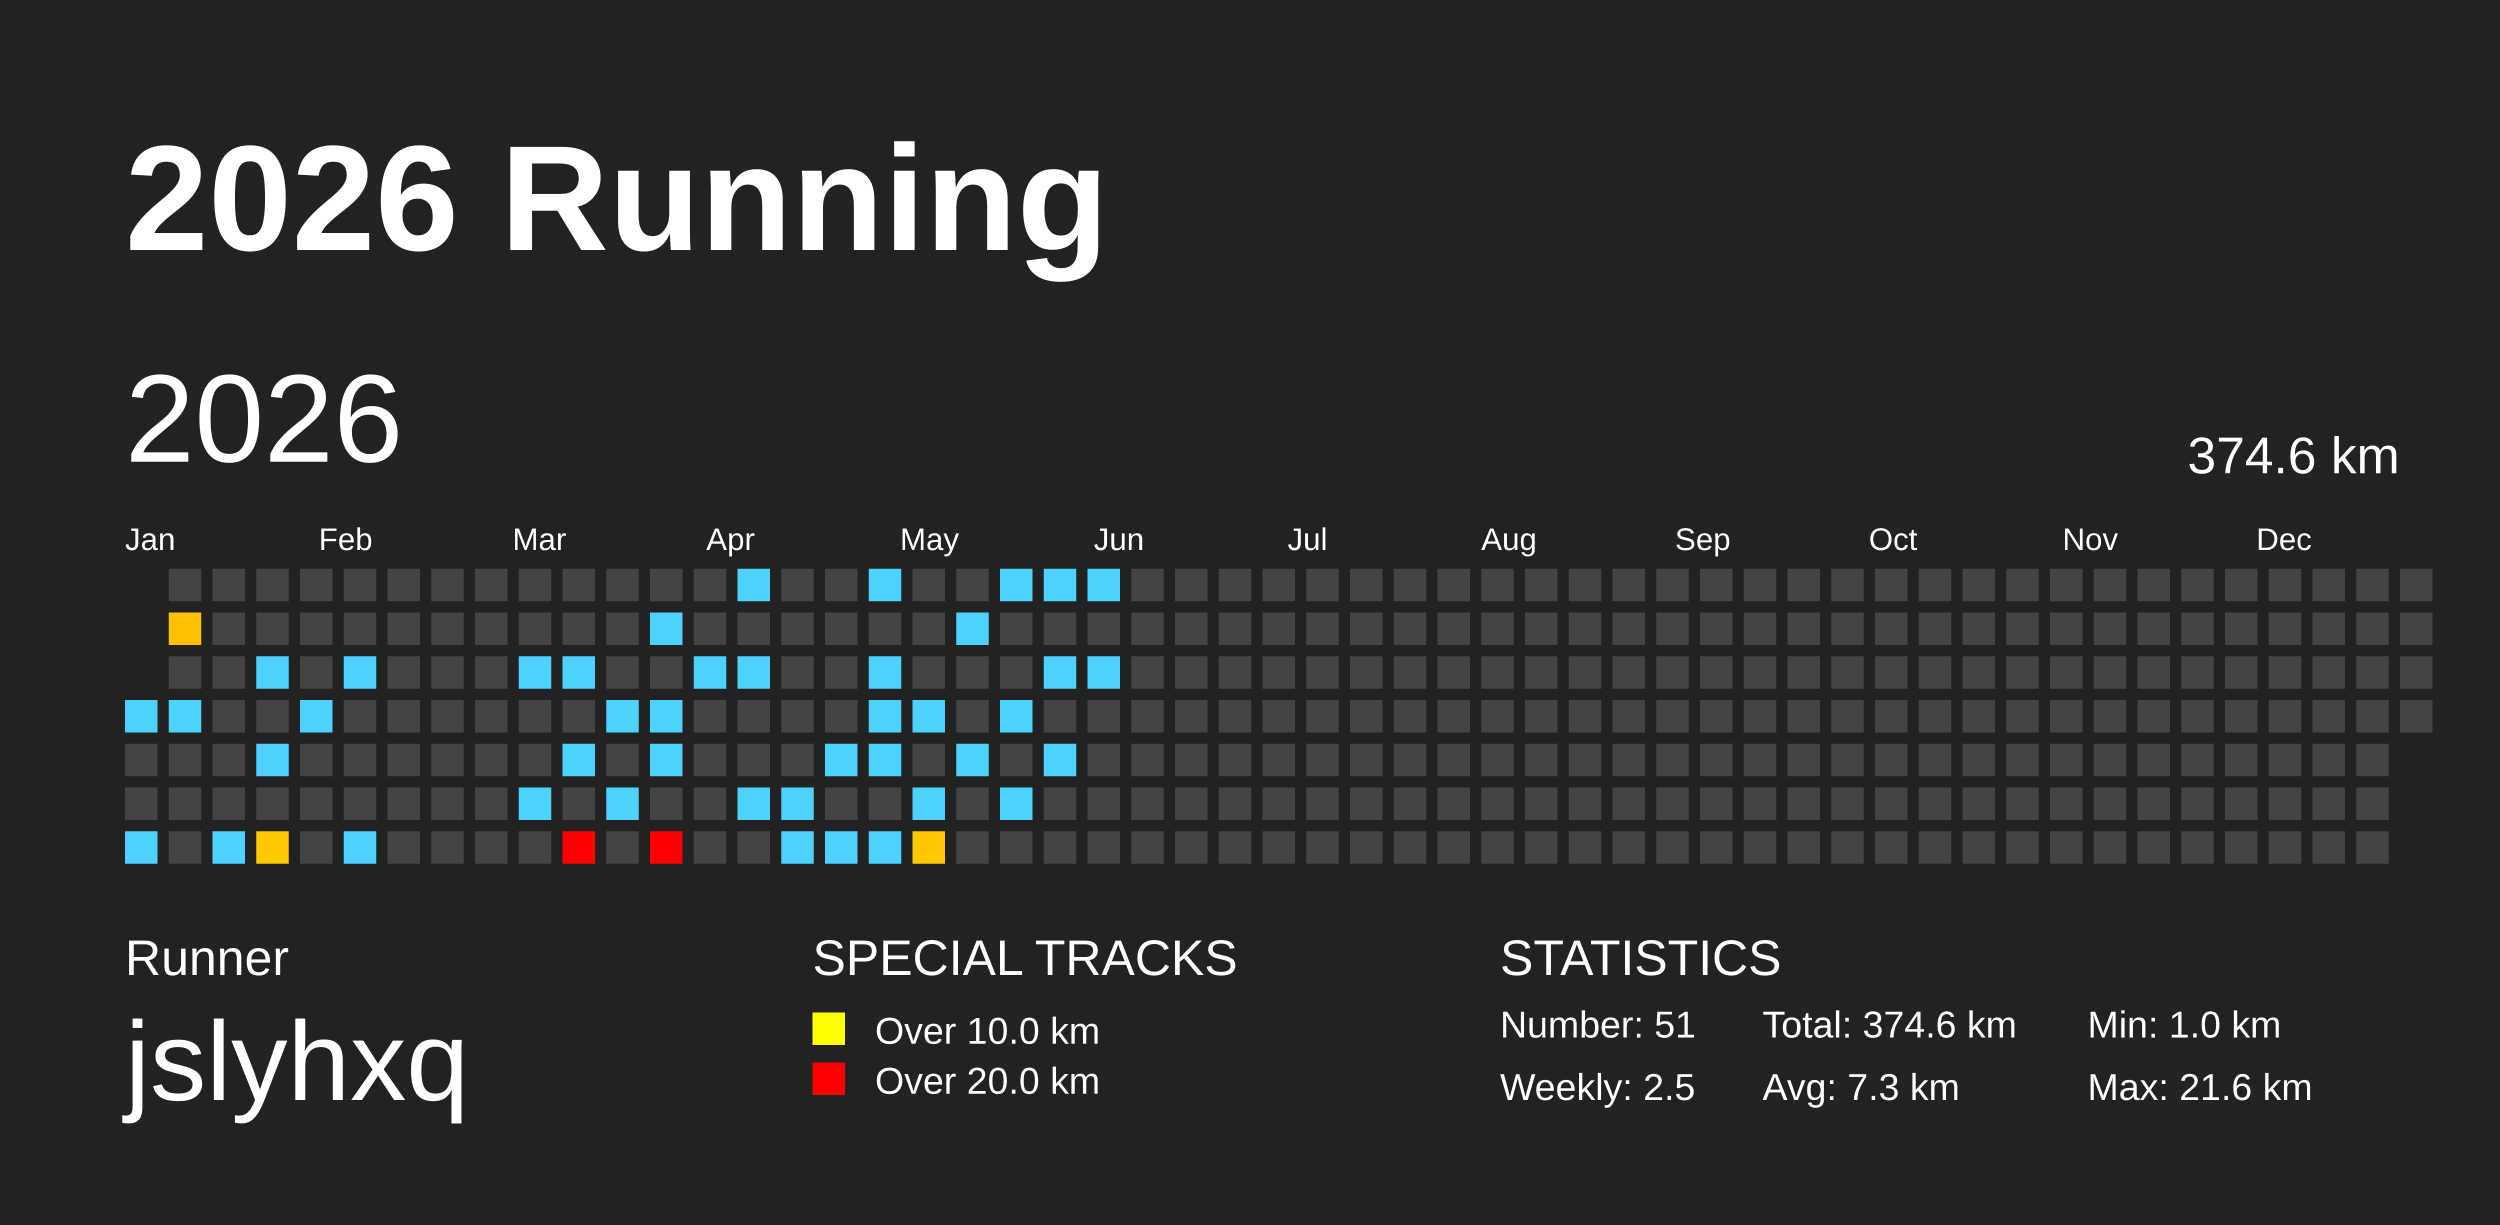
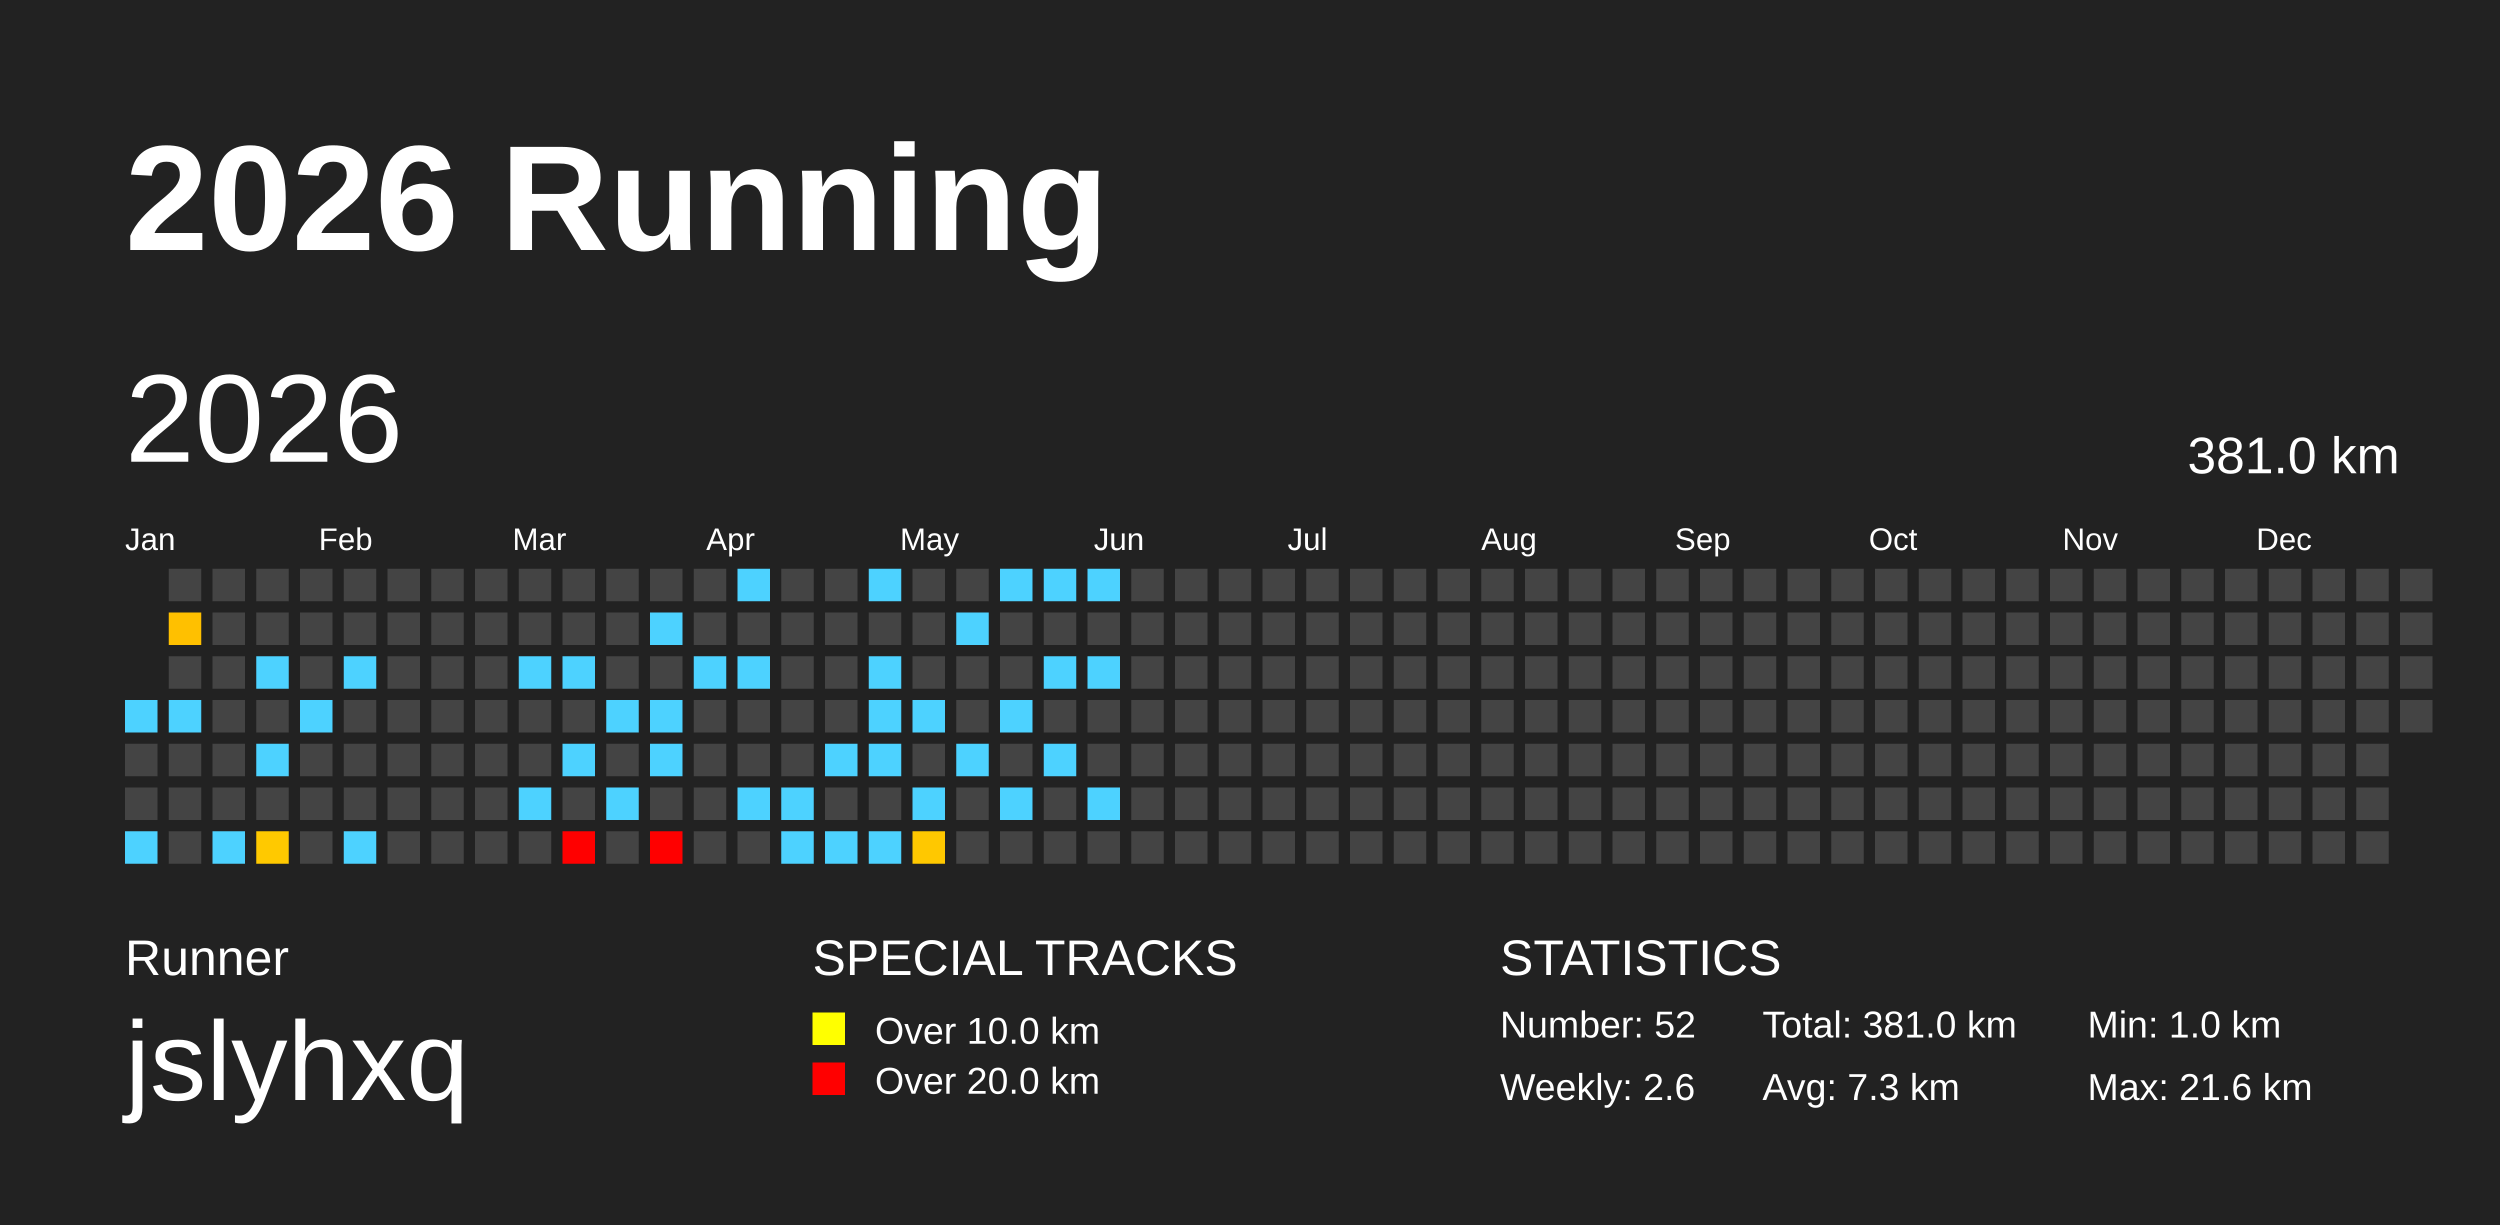
<svg xmlns="http://www.w3.org/2000/svg" baseProfile="full" height="98mm" version="1.1" viewBox="0,0,200,98" width="200mm">
  <defs />
  <rect fill="#222222" height="98" width="200" x="0" y="0" />
  <text fill="#FFFFFF" style="font-size:12px; font-family:Arial; font-weight:bold;" x="10" y="20">2026 Running</text>
  <text fill="#FFFFFF" style="font-size:4px; font-family:Arial" x="10" y="78">Runner</text>
  <text fill="#FFFFFF" style="font-size:9px; font-family:Arial" x="10" y="88">jslyhxq</text>
  <text fill="#FFFFFF" style="font-size:4px; font-family:Arial" x="65" y="78">SPECIAL TRACKS</text>
  <rect fill="yellow" height="2.6" width="2.6" x="65" y="81" />
  <text fill="#FFFFFF" style="font-size:3px; font-family:Arial" x="70" y="83.5">Over 10.0 km</text>
  <rect fill="red" height="2.6" width="2.6" x="65" y="85" />
  <text fill="#FFFFFF" style="font-size:3px; font-family:Arial" x="70" y="87.5">Over 20.0 km</text>
  <text fill="#FFFFFF" style="font-size:4px; font-family:Arial" x="120" y="78">STATISTICS</text>
-   <text fill="#FFFFFF" style="font-size:3px; font-family:Arial" x="120" y="83">Number: 51</text>
-   <text fill="#FFFFFF" style="font-size:3px; font-family:Arial" x="120" y="88">Weekly: 2.5</text>
-   <text fill="#FFFFFF" style="font-size:3px; font-family:Arial" x="141" y="83">Total: 374.6 km</text>
+   <text fill="#FFFFFF" style="font-size:3px; font-family:Arial" x="120" y="83">Number: 52</text>
+   <text fill="#FFFFFF" style="font-size:3px; font-family:Arial" x="120" y="88">Weekly: 2.6</text>
+   <text fill="#FFFFFF" style="font-size:3px; font-family:Arial" x="141" y="83">Total: 381.0 km</text>
  <text fill="#FFFFFF" style="font-size:3px; font-family:Arial" x="141" y="88">Avg: 7.3 km</text>
  <text fill="#FFFFFF" style="font-size:3px; font-family:Arial" x="167" y="83">Min: 1.0 km</text>
  <text fill="#FFFFFF" style="font-size:3px; font-family:Arial" x="167" y="88">Max: 21.6 km</text>
  <text dominant-baseline="hanging" fill="#FFFFFF" style="font-size:10.0px; font-family:Arial;" x="10" y="30">2026</text>
-   <text dominant-baseline="hanging" fill="#FFFFFF" style="font-size:4.125px; font-family:Arial;" x="175" y="35">374.6 km</text>
+   <text dominant-baseline="hanging" fill="#FFFFFF" style="font-size:4.125px; font-family:Arial;" x="175" y="35">381.0 km</text>
  <text fill="#FFFFFF" style="font-size:2.5px; font-family:Arial" x="10.0" y="44">Jan</text>
  <text fill="#FFFFFF" style="font-size:2.5px; font-family:Arial" x="25.5" y="44">Feb</text>
  <text fill="#FFFFFF" style="font-size:2.5px; font-family:Arial" x="41.0" y="44">Mar</text>
  <text fill="#FFFFFF" style="font-size:2.5px; font-family:Arial" x="56.5" y="44">Apr</text>
  <text fill="#FFFFFF" style="font-size:2.5px; font-family:Arial" x="72.0" y="44">May</text>
  <text fill="#FFFFFF" style="font-size:2.5px; font-family:Arial" x="87.5" y="44">Jun</text>
  <text fill="#FFFFFF" style="font-size:2.5px; font-family:Arial" x="103.0" y="44">Jul</text>
  <text fill="#FFFFFF" style="font-size:2.5px; font-family:Arial" x="118.5" y="44">Aug</text>
  <text fill="#FFFFFF" style="font-size:2.5px; font-family:Arial" x="134.0" y="44">Sep</text>
  <text fill="#FFFFFF" style="font-size:2.5px; font-family:Arial" x="149.5" y="44">Oct</text>
  <text fill="#FFFFFF" style="font-size:2.5px; font-family:Arial" x="165.0" y="44">Nov</text>
  <text fill="#FFFFFF" style="font-size:2.5px; font-family:Arial" x="180.5" y="44">Dec</text>
  <rect fill="#4dd2ff" height="2.6" width="2.6" x="10.0" y="56.0" />
  <rect fill="#444444" height="2.6" width="2.6" x="10.0" y="59.5" />
  <rect fill="#444444" height="2.6" width="2.6" x="10.0" y="63.0" />
  <rect fill="#4dd2ff" height="2.6" width="2.6" x="10.0" y="66.5" />
  <rect fill="#444444" height="2.6" width="2.6" x="13.5" y="45.5" />
  <rect fill="#ffc000" height="2.6" width="2.6" x="13.5" y="49.0" />
  <rect fill="#444444" height="2.6" width="2.6" x="13.5" y="52.5" />
  <rect fill="#4dd2ff" height="2.6" width="2.6" x="13.5" y="56.0" />
  <rect fill="#444444" height="2.6" width="2.6" x="13.5" y="59.5" />
  <rect fill="#444444" height="2.6" width="2.6" x="13.5" y="63.0" />
  <rect fill="#444444" height="2.6" width="2.6" x="13.5" y="66.5" />
  <rect fill="#444444" height="2.6" width="2.6" x="17.0" y="45.5" />
  <rect fill="#444444" height="2.6" width="2.6" x="17.0" y="49.0" />
  <rect fill="#444444" height="2.6" width="2.6" x="17.0" y="52.5" />
  <rect fill="#444444" height="2.6" width="2.6" x="17.0" y="56.0" />
  <rect fill="#444444" height="2.6" width="2.6" x="17.0" y="59.5" />
  <rect fill="#444444" height="2.6" width="2.6" x="17.0" y="63.0" />
  <rect fill="#4dd2ff" height="2.6" width="2.6" x="17.0" y="66.5" />
  <rect fill="#444444" height="2.6" width="2.6" x="20.5" y="45.5" />
  <rect fill="#444444" height="2.6" width="2.6" x="20.5" y="49.0" />
  <rect fill="#4dd2ff" height="2.6" width="2.6" x="20.5" y="52.5" />
  <rect fill="#444444" height="2.6" width="2.6" x="20.5" y="56.0" />
  <rect fill="#4dd2ff" height="2.6" width="2.6" x="20.5" y="59.5" />
  <rect fill="#444444" height="2.6" width="2.6" x="20.5" y="63.0" />
  <rect fill="#ffc900" height="2.6" width="2.6" x="20.5" y="66.5" />
  <rect fill="#444444" height="2.6" width="2.6" x="24.0" y="45.5" />
  <rect fill="#444444" height="2.6" width="2.6" x="24.0" y="49.0" />
  <rect fill="#444444" height="2.6" width="2.6" x="24.0" y="52.5" />
  <rect fill="#4dd2ff" height="2.6" width="2.6" x="24.0" y="56.0" />
  <rect fill="#444444" height="2.6" width="2.6" x="24.0" y="59.5" />
  <rect fill="#444444" height="2.6" width="2.6" x="24.0" y="63.0" />
  <rect fill="#444444" height="2.6" width="2.6" x="24.0" y="66.5" />
  <rect fill="#444444" height="2.6" width="2.6" x="27.5" y="45.5" />
  <rect fill="#444444" height="2.6" width="2.6" x="27.5" y="49.0" />
  <rect fill="#4dd2ff" height="2.6" width="2.6" x="27.5" y="52.5" />
  <rect fill="#444444" height="2.6" width="2.6" x="27.5" y="56.0" />
  <rect fill="#444444" height="2.6" width="2.6" x="27.5" y="59.5" />
  <rect fill="#444444" height="2.6" width="2.6" x="27.5" y="63.0" />
  <rect fill="#4dd2ff" height="2.6" width="2.6" x="27.5" y="66.5" />
  <rect fill="#444444" height="2.6" width="2.6" x="31.0" y="45.5" />
  <rect fill="#444444" height="2.6" width="2.6" x="31.0" y="49.0" />
  <rect fill="#444444" height="2.6" width="2.6" x="31.0" y="52.5" />
  <rect fill="#444444" height="2.6" width="2.6" x="31.0" y="56.0" />
  <rect fill="#444444" height="2.6" width="2.6" x="31.0" y="59.5" />
  <rect fill="#444444" height="2.6" width="2.6" x="31.0" y="63.0" />
  <rect fill="#444444" height="2.6" width="2.6" x="31.0" y="66.5" />
  <rect fill="#444444" height="2.6" width="2.6" x="34.5" y="45.5" />
  <rect fill="#444444" height="2.6" width="2.6" x="34.5" y="49.0" />
  <rect fill="#444444" height="2.6" width="2.6" x="34.5" y="52.5" />
  <rect fill="#444444" height="2.6" width="2.6" x="34.5" y="56.0" />
  <rect fill="#444444" height="2.6" width="2.6" x="34.5" y="59.5" />
  <rect fill="#444444" height="2.6" width="2.6" x="34.5" y="63.0" />
  <rect fill="#444444" height="2.6" width="2.6" x="34.5" y="66.5" />
  <rect fill="#444444" height="2.6" width="2.6" x="38.0" y="45.5" />
  <rect fill="#444444" height="2.6" width="2.6" x="38.0" y="49.0" />
  <rect fill="#444444" height="2.6" width="2.6" x="38.0" y="52.5" />
  <rect fill="#444444" height="2.6" width="2.6" x="38.0" y="56.0" />
  <rect fill="#444444" height="2.6" width="2.6" x="38.0" y="59.5" />
  <rect fill="#444444" height="2.6" width="2.6" x="38.0" y="63.0" />
  <rect fill="#444444" height="2.6" width="2.6" x="38.0" y="66.5" />
  <rect fill="#444444" height="2.6" width="2.6" x="41.5" y="45.5" />
  <rect fill="#444444" height="2.6" width="2.6" x="41.5" y="49.0" />
  <rect fill="#4dd2ff" height="2.6" width="2.6" x="41.5" y="52.5" />
  <rect fill="#444444" height="2.6" width="2.6" x="41.5" y="56.0" />
  <rect fill="#444444" height="2.6" width="2.6" x="41.5" y="59.5" />
  <rect fill="#4dd2ff" height="2.6" width="2.6" x="41.5" y="63.0" />
  <rect fill="#444444" height="2.6" width="2.6" x="41.5" y="66.5" />
  <rect fill="#444444" height="2.6" width="2.6" x="45.0" y="45.5" />
  <rect fill="#444444" height="2.6" width="2.6" x="45.0" y="49.0" />
  <rect fill="#4dd2ff" height="2.6" width="2.6" x="45.0" y="52.5" />
  <rect fill="#444444" height="2.6" width="2.6" x="45.0" y="56.0" />
  <rect fill="#4dd2ff" height="2.6" width="2.6" x="45.0" y="59.5" />
  <rect fill="#444444" height="2.6" width="2.6" x="45.0" y="63.0" />
  <rect fill="red" height="2.6" width="2.6" x="45.0" y="66.5" />
  <rect fill="#444444" height="2.6" width="2.6" x="48.5" y="45.5" />
  <rect fill="#444444" height="2.6" width="2.6" x="48.5" y="49.0" />
  <rect fill="#444444" height="2.6" width="2.6" x="48.5" y="52.5" />
  <rect fill="#4dd2ff" height="2.6" width="2.6" x="48.5" y="56.0" />
  <rect fill="#444444" height="2.6" width="2.6" x="48.5" y="59.5" />
  <rect fill="#4dd2ff" height="2.6" width="2.6" x="48.5" y="63.0" />
  <rect fill="#444444" height="2.6" width="2.6" x="48.5" y="66.5" />
  <rect fill="#444444" height="2.6" width="2.6" x="52.0" y="45.5" />
  <rect fill="#4dd2ff" height="2.6" width="2.6" x="52.0" y="49.0" />
  <rect fill="#444444" height="2.6" width="2.6" x="52.0" y="52.5" />
  <rect fill="#4dd2ff" height="2.6" width="2.6" x="52.0" y="56.0" />
  <rect fill="#4dd2ff" height="2.6" width="2.6" x="52.0" y="59.5" />
  <rect fill="#444444" height="2.6" width="2.6" x="52.0" y="63.0" />
  <rect fill="red" height="2.6" width="2.6" x="52.0" y="66.5" />
  <rect fill="#444444" height="2.6" width="2.6" x="55.5" y="45.5" />
  <rect fill="#444444" height="2.6" width="2.6" x="55.5" y="49.0" />
  <rect fill="#4dd2ff" height="2.6" width="2.6" x="55.5" y="52.5" />
  <rect fill="#444444" height="2.6" width="2.6" x="55.5" y="56.0" />
  <rect fill="#444444" height="2.6" width="2.6" x="55.5" y="59.5" />
  <rect fill="#444444" height="2.6" width="2.6" x="55.5" y="63.0" />
  <rect fill="#444444" height="2.6" width="2.6" x="55.5" y="66.5" />
  <rect fill="#4dd2ff" height="2.6" width="2.6" x="59.0" y="45.5" />
  <rect fill="#444444" height="2.6" width="2.6" x="59.0" y="49.0" />
  <rect fill="#4dd2ff" height="2.6" width="2.6" x="59.0" y="52.5" />
  <rect fill="#444444" height="2.6" width="2.6" x="59.0" y="56.0" />
  <rect fill="#444444" height="2.6" width="2.6" x="59.0" y="59.5" />
  <rect fill="#4dd2ff" height="2.6" width="2.6" x="59.0" y="63.0" />
  <rect fill="#444444" height="2.6" width="2.6" x="59.0" y="66.5" />
  <rect fill="#444444" height="2.6" width="2.6" x="62.5" y="45.5" />
  <rect fill="#444444" height="2.6" width="2.6" x="62.5" y="49.0" />
  <rect fill="#444444" height="2.6" width="2.6" x="62.5" y="52.5" />
  <rect fill="#444444" height="2.6" width="2.6" x="62.5" y="56.0" />
  <rect fill="#444444" height="2.6" width="2.6" x="62.5" y="59.5" />
  <rect fill="#4dd2ff" height="2.6" width="2.6" x="62.5" y="63.0" />
  <rect fill="#4dd2ff" height="2.6" width="2.6" x="62.5" y="66.5" />
  <rect fill="#444444" height="2.6" width="2.6" x="66.0" y="45.5" />
  <rect fill="#444444" height="2.6" width="2.6" x="66.0" y="49.0" />
  <rect fill="#444444" height="2.6" width="2.6" x="66.0" y="52.5" />
  <rect fill="#444444" height="2.6" width="2.6" x="66.0" y="56.0" />
  <rect fill="#4dd2ff" height="2.6" width="2.6" x="66.0" y="59.5" />
  <rect fill="#444444" height="2.6" width="2.6" x="66.0" y="63.0" />
  <rect fill="#4dd2ff" height="2.6" width="2.6" x="66.0" y="66.5" />
  <rect fill="#4dd2ff" height="2.6" width="2.6" x="69.5" y="45.5" />
  <rect fill="#444444" height="2.6" width="2.6" x="69.5" y="49.0" />
  <rect fill="#4dd2ff" height="2.6" width="2.6" x="69.5" y="52.5" />
  <rect fill="#4dd2ff" height="2.6" width="2.6" x="69.5" y="56.0" />
  <rect fill="#4dd2ff" height="2.6" width="2.6" x="69.5" y="59.5" />
  <rect fill="#444444" height="2.6" width="2.6" x="69.5" y="63.0" />
  <rect fill="#4dd2ff" height="2.6" width="2.6" x="69.5" y="66.5" />
  <rect fill="#444444" height="2.6" width="2.6" x="73.0" y="45.5" />
  <rect fill="#444444" height="2.6" width="2.6" x="73.0" y="49.0" />
  <rect fill="#444444" height="2.6" width="2.6" x="73.0" y="52.5" />
  <rect fill="#4dd2ff" height="2.6" width="2.6" x="73.0" y="56.0" />
  <rect fill="#444444" height="2.6" width="2.6" x="73.0" y="59.5" />
  <rect fill="#4dd2ff" height="2.6" width="2.6" x="73.0" y="63.0" />
  <rect fill="#ffc800" height="2.6" width="2.6" x="73.0" y="66.5" />
  <rect fill="#444444" height="2.6" width="2.6" x="76.5" y="45.5" />
  <rect fill="#4dd2ff" height="2.6" width="2.6" x="76.5" y="49.0" />
  <rect fill="#444444" height="2.6" width="2.6" x="76.5" y="52.5" />
  <rect fill="#444444" height="2.6" width="2.6" x="76.5" y="56.0" />
  <rect fill="#4dd2ff" height="2.6" width="2.6" x="76.5" y="59.5" />
  <rect fill="#444444" height="2.6" width="2.6" x="76.5" y="63.0" />
  <rect fill="#444444" height="2.6" width="2.6" x="76.5" y="66.5" />
  <rect fill="#4dd2ff" height="2.6" width="2.6" x="80.0" y="45.5" />
  <rect fill="#444444" height="2.6" width="2.6" x="80.0" y="49.0" />
  <rect fill="#444444" height="2.6" width="2.6" x="80.0" y="52.5" />
  <rect fill="#4dd2ff" height="2.6" width="2.6" x="80.0" y="56.0" />
  <rect fill="#444444" height="2.6" width="2.6" x="80.0" y="59.5" />
  <rect fill="#4dd2ff" height="2.6" width="2.6" x="80.0" y="63.0" />
  <rect fill="#444444" height="2.6" width="2.6" x="80.0" y="66.5" />
  <rect fill="#4dd2ff" height="2.6" width="2.6" x="83.5" y="45.5" />
  <rect fill="#444444" height="2.6" width="2.6" x="83.5" y="49.0" />
  <rect fill="#4dd2ff" height="2.6" width="2.6" x="83.5" y="52.5" />
  <rect fill="#444444" height="2.6" width="2.6" x="83.5" y="56.0" />
  <rect fill="#4dd2ff" height="2.6" width="2.6" x="83.5" y="59.5" />
  <rect fill="#444444" height="2.6" width="2.6" x="83.5" y="63.0" />
  <rect fill="#444444" height="2.6" width="2.6" x="83.5" y="66.5" />
  <rect fill="#4dd2ff" height="2.6" width="2.6" x="87.0" y="45.5" />
  <rect fill="#444444" height="2.6" width="2.6" x="87.0" y="49.0" />
  <rect fill="#4dd2ff" height="2.6" width="2.6" x="87.0" y="52.5" />
  <rect fill="#444444" height="2.6" width="2.6" x="87.0" y="56.0" />
  <rect fill="#444444" height="2.6" width="2.6" x="87.0" y="59.5" />
-   <rect fill="#444444" height="2.6" width="2.6" x="87.0" y="63.0" />
+   <rect fill="#4dd2ff" height="2.6" width="2.6" x="87.0" y="63.0" />
  <rect fill="#444444" height="2.6" width="2.6" x="87.0" y="66.5" />
  <rect fill="#444444" height="2.6" width="2.6" x="90.5" y="45.5" />
  <rect fill="#444444" height="2.6" width="2.6" x="90.5" y="49.0" />
  <rect fill="#444444" height="2.6" width="2.6" x="90.5" y="52.5" />
  <rect fill="#444444" height="2.6" width="2.6" x="90.5" y="56.0" />
  <rect fill="#444444" height="2.6" width="2.6" x="90.5" y="59.5" />
  <rect fill="#444444" height="2.6" width="2.6" x="90.5" y="63.0" />
  <rect fill="#444444" height="2.6" width="2.6" x="90.5" y="66.5" />
  <rect fill="#444444" height="2.6" width="2.6" x="94.0" y="45.5" />
  <rect fill="#444444" height="2.6" width="2.6" x="94.0" y="49.0" />
  <rect fill="#444444" height="2.6" width="2.6" x="94.0" y="52.5" />
  <rect fill="#444444" height="2.6" width="2.6" x="94.0" y="56.0" />
  <rect fill="#444444" height="2.6" width="2.6" x="94.0" y="59.5" />
  <rect fill="#444444" height="2.6" width="2.6" x="94.0" y="63.0" />
  <rect fill="#444444" height="2.6" width="2.6" x="94.0" y="66.5" />
  <rect fill="#444444" height="2.6" width="2.6" x="97.5" y="45.5" />
  <rect fill="#444444" height="2.6" width="2.6" x="97.5" y="49.0" />
  <rect fill="#444444" height="2.6" width="2.6" x="97.5" y="52.5" />
  <rect fill="#444444" height="2.6" width="2.6" x="97.5" y="56.0" />
  <rect fill="#444444" height="2.6" width="2.6" x="97.5" y="59.5" />
  <rect fill="#444444" height="2.6" width="2.6" x="97.5" y="63.0" />
  <rect fill="#444444" height="2.6" width="2.6" x="97.5" y="66.5" />
  <rect fill="#444444" height="2.6" width="2.6" x="101.0" y="45.5" />
  <rect fill="#444444" height="2.6" width="2.6" x="101.0" y="49.0" />
  <rect fill="#444444" height="2.6" width="2.6" x="101.0" y="52.5" />
  <rect fill="#444444" height="2.6" width="2.6" x="101.0" y="56.0" />
  <rect fill="#444444" height="2.6" width="2.6" x="101.0" y="59.5" />
  <rect fill="#444444" height="2.6" width="2.6" x="101.0" y="63.0" />
  <rect fill="#444444" height="2.6" width="2.6" x="101.0" y="66.5" />
  <rect fill="#444444" height="2.6" width="2.6" x="104.5" y="45.5" />
  <rect fill="#444444" height="2.6" width="2.6" x="104.5" y="49.0" />
  <rect fill="#444444" height="2.6" width="2.6" x="104.5" y="52.5" />
  <rect fill="#444444" height="2.6" width="2.6" x="104.5" y="56.0" />
  <rect fill="#444444" height="2.6" width="2.6" x="104.5" y="59.5" />
  <rect fill="#444444" height="2.6" width="2.6" x="104.5" y="63.0" />
  <rect fill="#444444" height="2.6" width="2.6" x="104.5" y="66.5" />
  <rect fill="#444444" height="2.6" width="2.6" x="108.0" y="45.5" />
  <rect fill="#444444" height="2.6" width="2.6" x="108.0" y="49.0" />
  <rect fill="#444444" height="2.6" width="2.6" x="108.0" y="52.5" />
  <rect fill="#444444" height="2.6" width="2.6" x="108.0" y="56.0" />
  <rect fill="#444444" height="2.6" width="2.6" x="108.0" y="59.5" />
  <rect fill="#444444" height="2.6" width="2.6" x="108.0" y="63.0" />
  <rect fill="#444444" height="2.6" width="2.6" x="108.0" y="66.5" />
  <rect fill="#444444" height="2.6" width="2.6" x="111.5" y="45.5" />
  <rect fill="#444444" height="2.6" width="2.6" x="111.5" y="49.0" />
  <rect fill="#444444" height="2.6" width="2.6" x="111.5" y="52.5" />
  <rect fill="#444444" height="2.6" width="2.6" x="111.5" y="56.0" />
  <rect fill="#444444" height="2.6" width="2.6" x="111.5" y="59.5" />
  <rect fill="#444444" height="2.6" width="2.6" x="111.5" y="63.0" />
  <rect fill="#444444" height="2.6" width="2.6" x="111.5" y="66.5" />
  <rect fill="#444444" height="2.6" width="2.6" x="115.0" y="45.5" />
  <rect fill="#444444" height="2.6" width="2.6" x="115.0" y="49.0" />
  <rect fill="#444444" height="2.6" width="2.6" x="115.0" y="52.5" />
  <rect fill="#444444" height="2.6" width="2.6" x="115.0" y="56.0" />
  <rect fill="#444444" height="2.6" width="2.6" x="115.0" y="59.5" />
  <rect fill="#444444" height="2.6" width="2.6" x="115.0" y="63.0" />
  <rect fill="#444444" height="2.6" width="2.6" x="115.0" y="66.5" />
  <rect fill="#444444" height="2.6" width="2.6" x="118.5" y="45.5" />
  <rect fill="#444444" height="2.6" width="2.6" x="118.5" y="49.0" />
  <rect fill="#444444" height="2.6" width="2.6" x="118.5" y="52.5" />
  <rect fill="#444444" height="2.6" width="2.6" x="118.5" y="56.0" />
  <rect fill="#444444" height="2.6" width="2.6" x="118.5" y="59.5" />
  <rect fill="#444444" height="2.6" width="2.6" x="118.5" y="63.0" />
  <rect fill="#444444" height="2.6" width="2.6" x="118.5" y="66.5" />
  <rect fill="#444444" height="2.6" width="2.6" x="122.0" y="45.5" />
  <rect fill="#444444" height="2.6" width="2.6" x="122.0" y="49.0" />
  <rect fill="#444444" height="2.6" width="2.6" x="122.0" y="52.5" />
  <rect fill="#444444" height="2.6" width="2.6" x="122.0" y="56.0" />
  <rect fill="#444444" height="2.6" width="2.6" x="122.0" y="59.5" />
  <rect fill="#444444" height="2.6" width="2.6" x="122.0" y="63.0" />
  <rect fill="#444444" height="2.6" width="2.6" x="122.0" y="66.5" />
  <rect fill="#444444" height="2.6" width="2.6" x="125.5" y="45.5" />
  <rect fill="#444444" height="2.6" width="2.6" x="125.5" y="49.0" />
  <rect fill="#444444" height="2.6" width="2.6" x="125.5" y="52.5" />
  <rect fill="#444444" height="2.6" width="2.6" x="125.5" y="56.0" />
  <rect fill="#444444" height="2.6" width="2.6" x="125.5" y="59.5" />
  <rect fill="#444444" height="2.6" width="2.6" x="125.5" y="63.0" />
  <rect fill="#444444" height="2.6" width="2.6" x="125.5" y="66.5" />
  <rect fill="#444444" height="2.6" width="2.6" x="129.0" y="45.5" />
  <rect fill="#444444" height="2.6" width="2.6" x="129.0" y="49.0" />
  <rect fill="#444444" height="2.6" width="2.6" x="129.0" y="52.5" />
  <rect fill="#444444" height="2.6" width="2.6" x="129.0" y="56.0" />
  <rect fill="#444444" height="2.6" width="2.6" x="129.0" y="59.5" />
  <rect fill="#444444" height="2.6" width="2.6" x="129.0" y="63.0" />
  <rect fill="#444444" height="2.6" width="2.6" x="129.0" y="66.5" />
  <rect fill="#444444" height="2.6" width="2.6" x="132.5" y="45.5" />
  <rect fill="#444444" height="2.6" width="2.6" x="132.5" y="49.0" />
  <rect fill="#444444" height="2.6" width="2.6" x="132.5" y="52.5" />
  <rect fill="#444444" height="2.6" width="2.6" x="132.5" y="56.0" />
  <rect fill="#444444" height="2.6" width="2.6" x="132.5" y="59.5" />
  <rect fill="#444444" height="2.6" width="2.6" x="132.5" y="63.0" />
  <rect fill="#444444" height="2.6" width="2.6" x="132.5" y="66.5" />
  <rect fill="#444444" height="2.6" width="2.6" x="136.0" y="45.5" />
  <rect fill="#444444" height="2.6" width="2.6" x="136.0" y="49.0" />
  <rect fill="#444444" height="2.6" width="2.6" x="136.0" y="52.5" />
  <rect fill="#444444" height="2.6" width="2.6" x="136.0" y="56.0" />
  <rect fill="#444444" height="2.6" width="2.6" x="136.0" y="59.5" />
  <rect fill="#444444" height="2.6" width="2.6" x="136.0" y="63.0" />
  <rect fill="#444444" height="2.6" width="2.6" x="136.0" y="66.5" />
  <rect fill="#444444" height="2.6" width="2.6" x="139.5" y="45.5" />
  <rect fill="#444444" height="2.6" width="2.6" x="139.5" y="49.0" />
  <rect fill="#444444" height="2.6" width="2.6" x="139.5" y="52.5" />
  <rect fill="#444444" height="2.6" width="2.6" x="139.5" y="56.0" />
  <rect fill="#444444" height="2.6" width="2.6" x="139.5" y="59.5" />
  <rect fill="#444444" height="2.6" width="2.6" x="139.5" y="63.0" />
  <rect fill="#444444" height="2.6" width="2.6" x="139.5" y="66.5" />
  <rect fill="#444444" height="2.6" width="2.6" x="143.0" y="45.5" />
  <rect fill="#444444" height="2.6" width="2.6" x="143.0" y="49.0" />
  <rect fill="#444444" height="2.6" width="2.6" x="143.0" y="52.5" />
  <rect fill="#444444" height="2.6" width="2.6" x="143.0" y="56.0" />
  <rect fill="#444444" height="2.6" width="2.6" x="143.0" y="59.5" />
  <rect fill="#444444" height="2.6" width="2.6" x="143.0" y="63.0" />
  <rect fill="#444444" height="2.6" width="2.6" x="143.0" y="66.5" />
  <rect fill="#444444" height="2.6" width="2.6" x="146.5" y="45.5" />
  <rect fill="#444444" height="2.6" width="2.6" x="146.5" y="49.0" />
  <rect fill="#444444" height="2.6" width="2.6" x="146.5" y="52.5" />
  <rect fill="#444444" height="2.6" width="2.6" x="146.5" y="56.0" />
  <rect fill="#444444" height="2.6" width="2.6" x="146.5" y="59.5" />
  <rect fill="#444444" height="2.6" width="2.6" x="146.5" y="63.0" />
  <rect fill="#444444" height="2.6" width="2.6" x="146.5" y="66.5" />
  <rect fill="#444444" height="2.6" width="2.6" x="150.0" y="45.5" />
  <rect fill="#444444" height="2.6" width="2.6" x="150.0" y="49.0" />
  <rect fill="#444444" height="2.6" width="2.6" x="150.0" y="52.5" />
  <rect fill="#444444" height="2.6" width="2.6" x="150.0" y="56.0" />
  <rect fill="#444444" height="2.6" width="2.6" x="150.0" y="59.5" />
  <rect fill="#444444" height="2.6" width="2.6" x="150.0" y="63.0" />
  <rect fill="#444444" height="2.6" width="2.6" x="150.0" y="66.5" />
  <rect fill="#444444" height="2.6" width="2.6" x="153.5" y="45.5" />
  <rect fill="#444444" height="2.6" width="2.6" x="153.5" y="49.0" />
  <rect fill="#444444" height="2.6" width="2.6" x="153.5" y="52.5" />
  <rect fill="#444444" height="2.6" width="2.6" x="153.5" y="56.0" />
  <rect fill="#444444" height="2.6" width="2.6" x="153.5" y="59.5" />
  <rect fill="#444444" height="2.6" width="2.6" x="153.5" y="63.0" />
  <rect fill="#444444" height="2.6" width="2.6" x="153.5" y="66.5" />
  <rect fill="#444444" height="2.6" width="2.6" x="157.0" y="45.5" />
  <rect fill="#444444" height="2.6" width="2.6" x="157.0" y="49.0" />
  <rect fill="#444444" height="2.6" width="2.6" x="157.0" y="52.5" />
  <rect fill="#444444" height="2.6" width="2.6" x="157.0" y="56.0" />
  <rect fill="#444444" height="2.6" width="2.6" x="157.0" y="59.5" />
  <rect fill="#444444" height="2.6" width="2.6" x="157.0" y="63.0" />
  <rect fill="#444444" height="2.6" width="2.6" x="157.0" y="66.5" />
  <rect fill="#444444" height="2.6" width="2.6" x="160.5" y="45.5" />
  <rect fill="#444444" height="2.6" width="2.6" x="160.5" y="49.0" />
  <rect fill="#444444" height="2.6" width="2.6" x="160.5" y="52.5" />
  <rect fill="#444444" height="2.6" width="2.6" x="160.5" y="56.0" />
  <rect fill="#444444" height="2.6" width="2.6" x="160.5" y="59.5" />
  <rect fill="#444444" height="2.6" width="2.6" x="160.5" y="63.0" />
  <rect fill="#444444" height="2.6" width="2.6" x="160.5" y="66.5" />
  <rect fill="#444444" height="2.6" width="2.6" x="164.0" y="45.5" />
  <rect fill="#444444" height="2.6" width="2.6" x="164.0" y="49.0" />
  <rect fill="#444444" height="2.6" width="2.6" x="164.0" y="52.5" />
  <rect fill="#444444" height="2.6" width="2.6" x="164.0" y="56.0" />
  <rect fill="#444444" height="2.6" width="2.6" x="164.0" y="59.5" />
  <rect fill="#444444" height="2.6" width="2.6" x="164.0" y="63.0" />
  <rect fill="#444444" height="2.6" width="2.6" x="164.0" y="66.5" />
  <rect fill="#444444" height="2.6" width="2.6" x="167.5" y="45.5" />
  <rect fill="#444444" height="2.6" width="2.6" x="167.5" y="49.0" />
  <rect fill="#444444" height="2.6" width="2.6" x="167.5" y="52.5" />
  <rect fill="#444444" height="2.6" width="2.6" x="167.5" y="56.0" />
  <rect fill="#444444" height="2.6" width="2.6" x="167.5" y="59.5" />
  <rect fill="#444444" height="2.6" width="2.6" x="167.5" y="63.0" />
  <rect fill="#444444" height="2.6" width="2.6" x="167.5" y="66.5" />
  <rect fill="#444444" height="2.6" width="2.6" x="171.0" y="45.5" />
  <rect fill="#444444" height="2.6" width="2.6" x="171.0" y="49.0" />
  <rect fill="#444444" height="2.6" width="2.6" x="171.0" y="52.5" />
  <rect fill="#444444" height="2.6" width="2.6" x="171.0" y="56.0" />
  <rect fill="#444444" height="2.6" width="2.6" x="171.0" y="59.5" />
  <rect fill="#444444" height="2.6" width="2.6" x="171.0" y="63.0" />
  <rect fill="#444444" height="2.6" width="2.6" x="171.0" y="66.5" />
  <rect fill="#444444" height="2.6" width="2.6" x="174.5" y="45.5" />
  <rect fill="#444444" height="2.6" width="2.6" x="174.5" y="49.0" />
  <rect fill="#444444" height="2.6" width="2.6" x="174.5" y="52.5" />
  <rect fill="#444444" height="2.6" width="2.6" x="174.5" y="56.0" />
  <rect fill="#444444" height="2.6" width="2.6" x="174.5" y="59.5" />
  <rect fill="#444444" height="2.6" width="2.6" x="174.5" y="63.0" />
  <rect fill="#444444" height="2.6" width="2.6" x="174.5" y="66.5" />
  <rect fill="#444444" height="2.6" width="2.6" x="178.0" y="45.5" />
  <rect fill="#444444" height="2.6" width="2.6" x="178.0" y="49.0" />
  <rect fill="#444444" height="2.6" width="2.6" x="178.0" y="52.5" />
  <rect fill="#444444" height="2.6" width="2.6" x="178.0" y="56.0" />
  <rect fill="#444444" height="2.6" width="2.6" x="178.0" y="59.5" />
  <rect fill="#444444" height="2.6" width="2.6" x="178.0" y="63.0" />
  <rect fill="#444444" height="2.6" width="2.6" x="178.0" y="66.5" />
  <rect fill="#444444" height="2.6" width="2.6" x="181.5" y="45.5" />
  <rect fill="#444444" height="2.6" width="2.6" x="181.5" y="49.0" />
  <rect fill="#444444" height="2.6" width="2.6" x="181.5" y="52.5" />
  <rect fill="#444444" height="2.6" width="2.6" x="181.5" y="56.0" />
  <rect fill="#444444" height="2.6" width="2.6" x="181.5" y="59.5" />
  <rect fill="#444444" height="2.6" width="2.6" x="181.5" y="63.0" />
  <rect fill="#444444" height="2.6" width="2.6" x="181.5" y="66.5" />
  <rect fill="#444444" height="2.6" width="2.6" x="185.0" y="45.5" />
  <rect fill="#444444" height="2.6" width="2.6" x="185.0" y="49.0" />
  <rect fill="#444444" height="2.6" width="2.6" x="185.0" y="52.5" />
  <rect fill="#444444" height="2.6" width="2.6" x="185.0" y="56.0" />
  <rect fill="#444444" height="2.6" width="2.6" x="185.0" y="59.5" />
  <rect fill="#444444" height="2.6" width="2.6" x="185.0" y="63.0" />
  <rect fill="#444444" height="2.6" width="2.6" x="185.0" y="66.5" />
  <rect fill="#444444" height="2.6" width="2.6" x="188.5" y="45.5" />
  <rect fill="#444444" height="2.6" width="2.6" x="188.5" y="49.0" />
  <rect fill="#444444" height="2.6" width="2.6" x="188.5" y="52.5" />
  <rect fill="#444444" height="2.6" width="2.6" x="188.5" y="56.0" />
  <rect fill="#444444" height="2.6" width="2.6" x="188.5" y="59.5" />
  <rect fill="#444444" height="2.6" width="2.6" x="188.5" y="63.0" />
  <rect fill="#444444" height="2.6" width="2.6" x="188.5" y="66.5" />
  <rect fill="#444444" height="2.6" width="2.6" x="192.0" y="45.5" />
  <rect fill="#444444" height="2.6" width="2.6" x="192.0" y="49.0" />
  <rect fill="#444444" height="2.6" width="2.6" x="192.0" y="52.5" />
  <rect fill="#444444" height="2.6" width="2.6" x="192.0" y="56.0" />
</svg>
